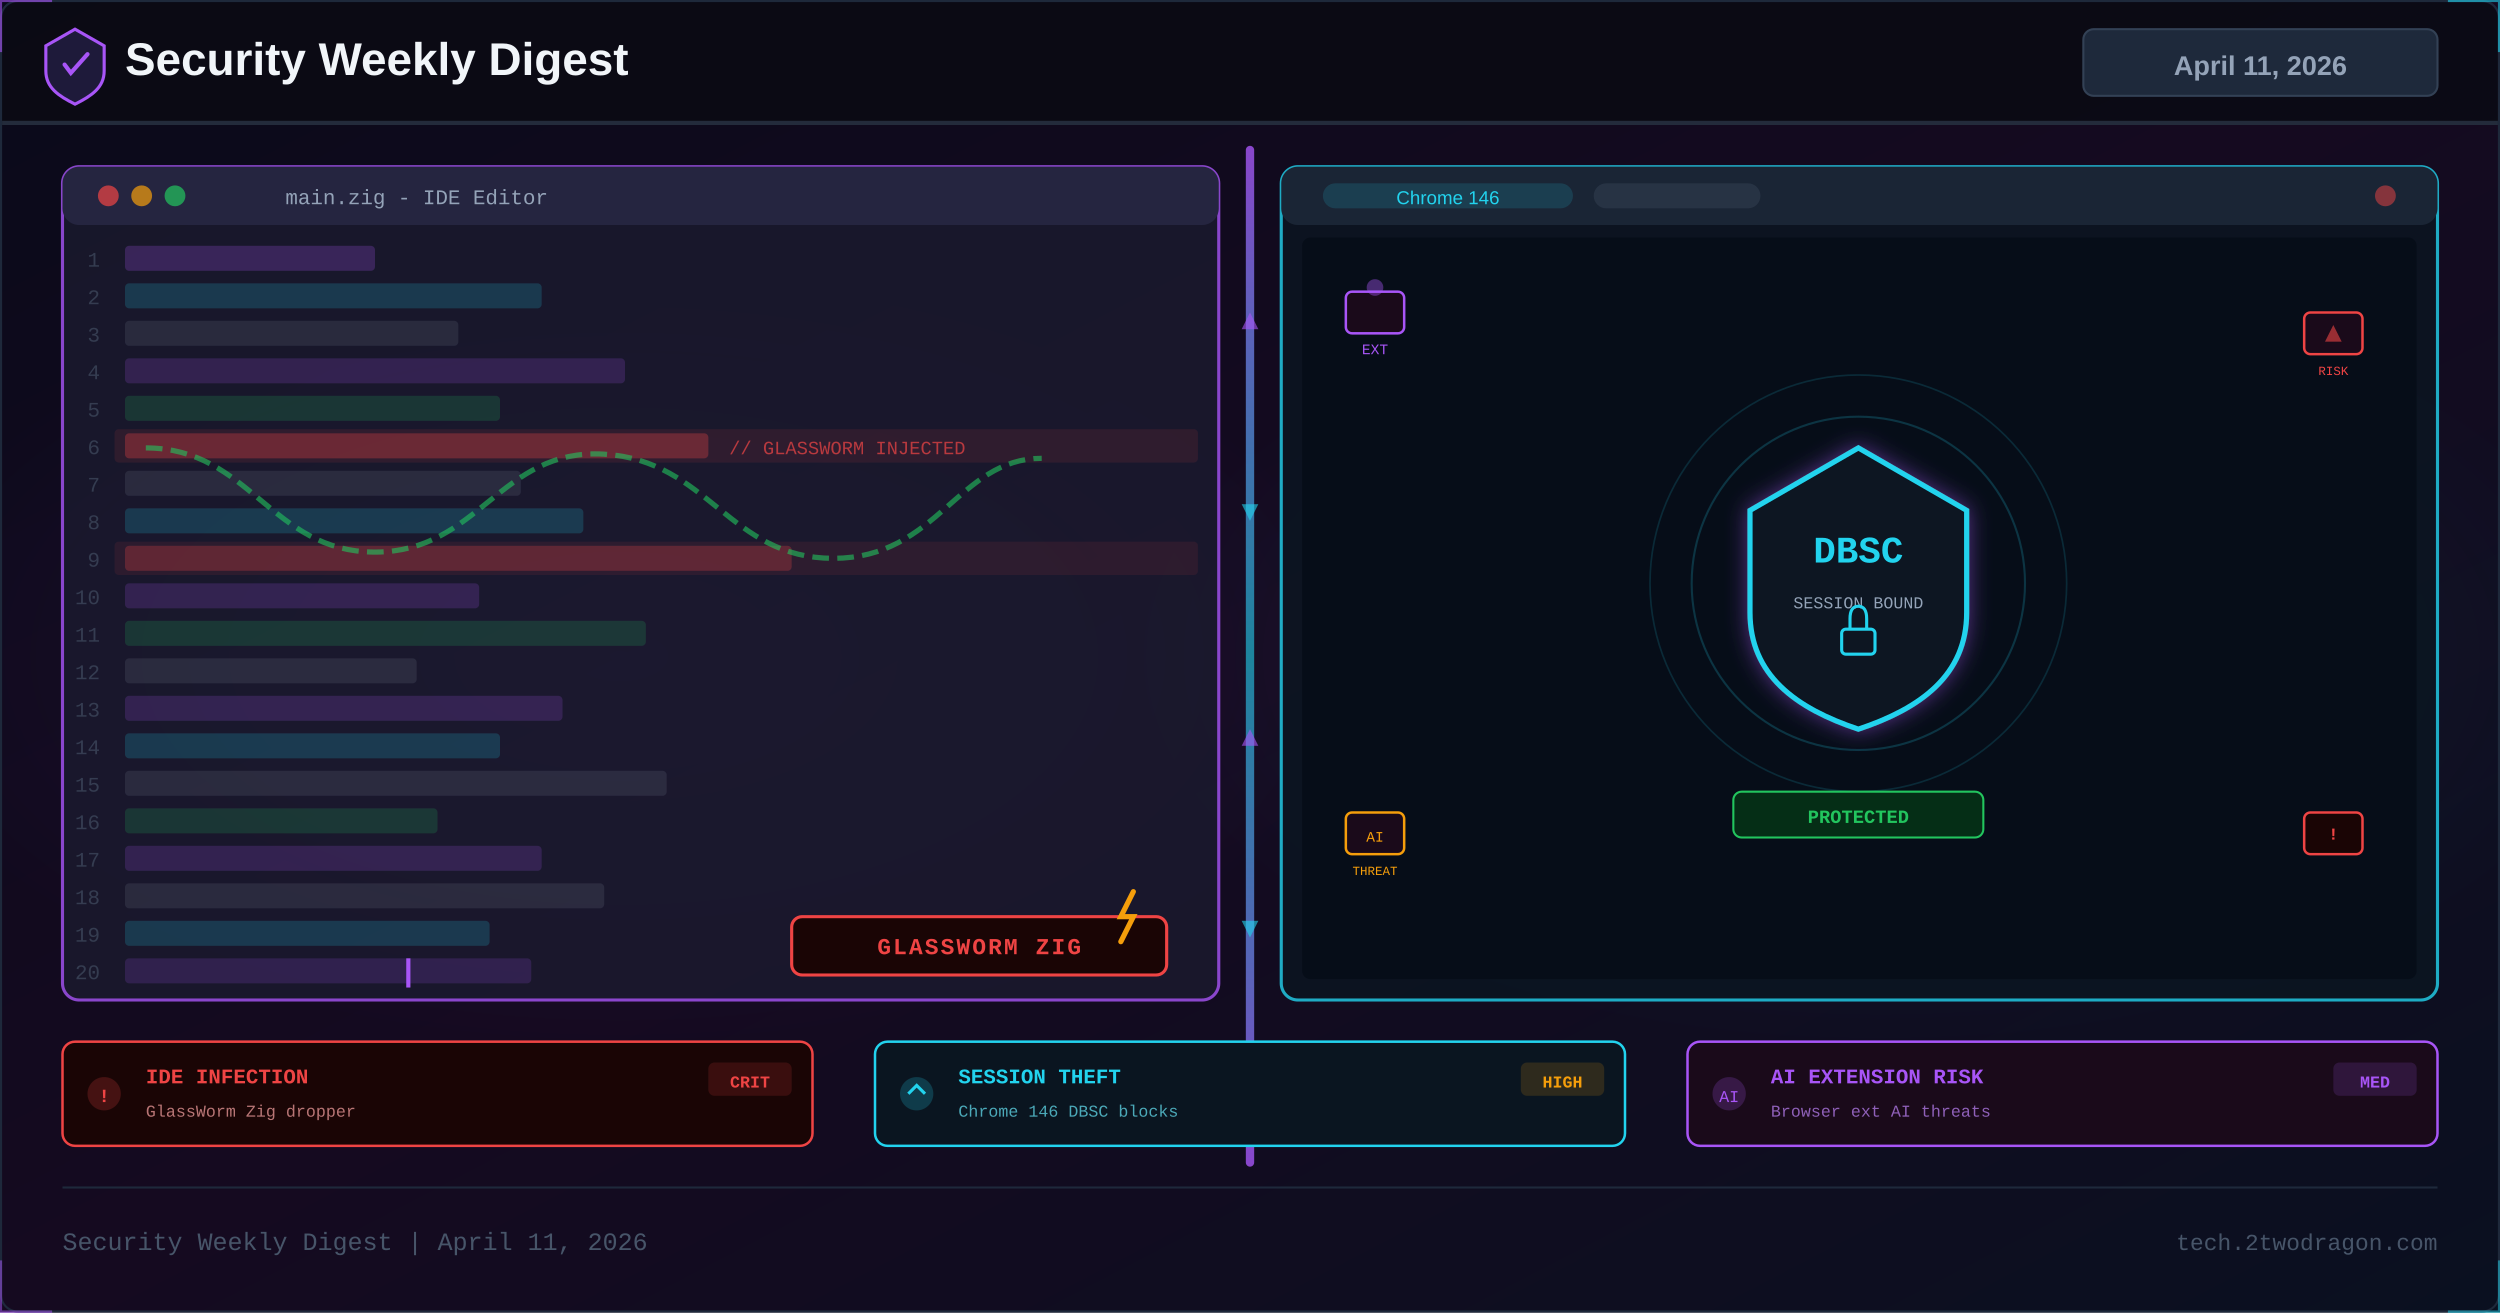
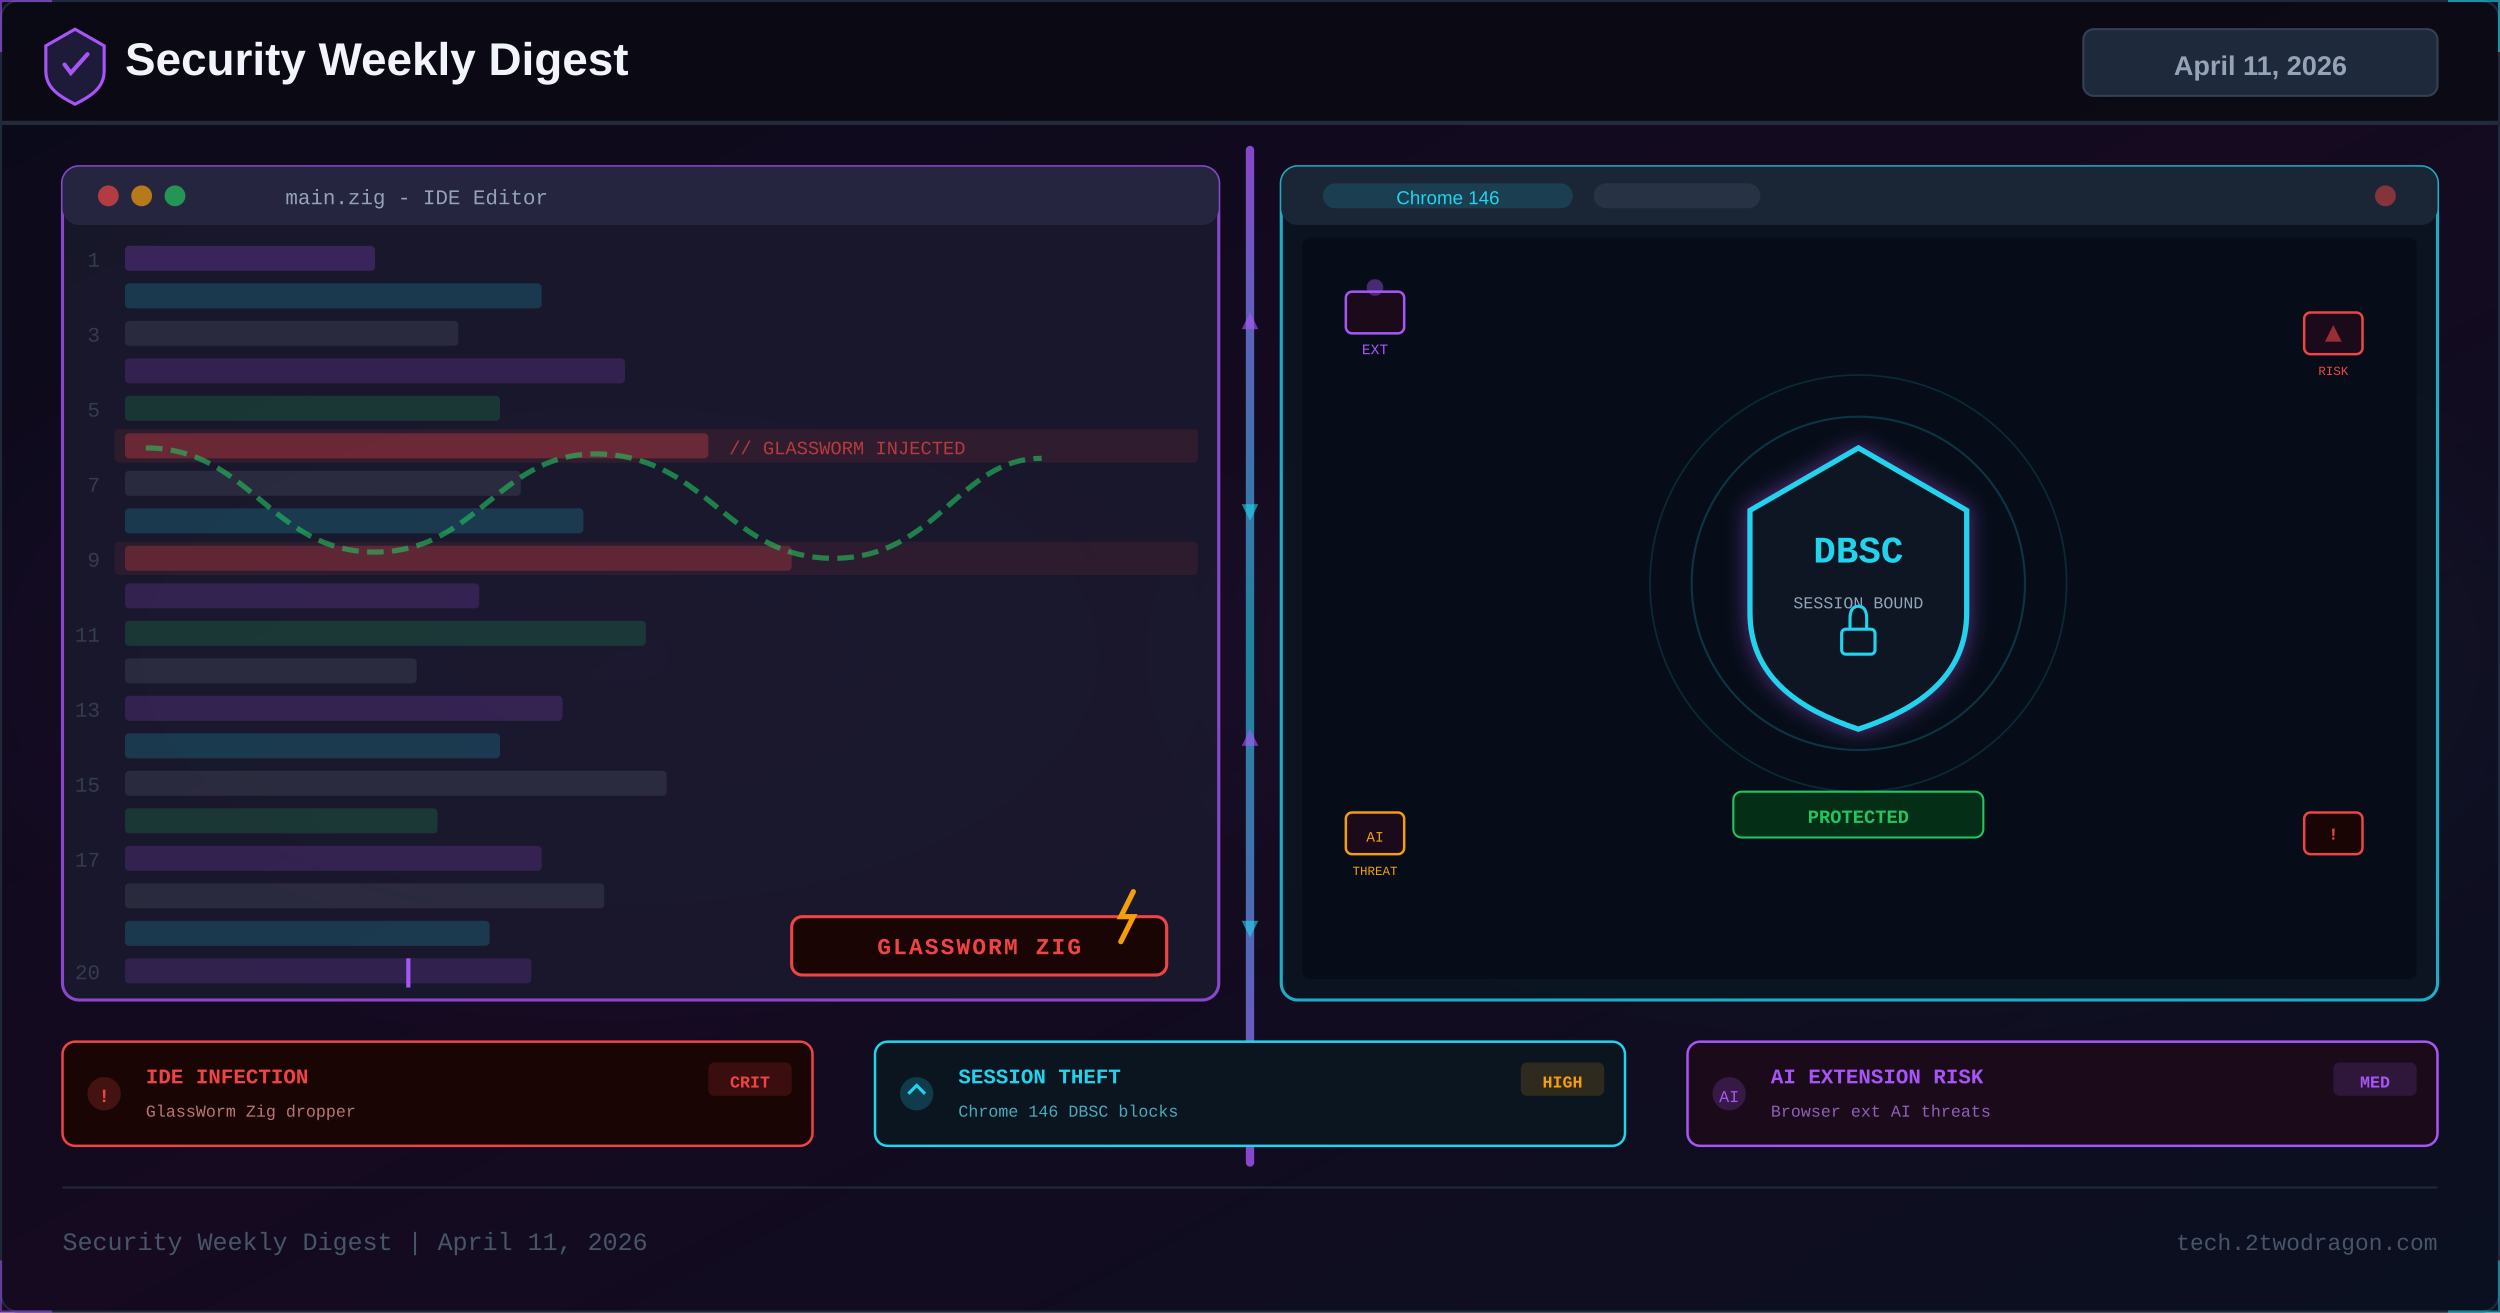
<svg xmlns="http://www.w3.org/2000/svg" viewBox="0 0 1200 630" width="1200" height="630">
  <defs>
    <linearGradient id="apr11bg" x1="0%" y1="0%" x2="100%" y2="100%">
      <stop offset="0%" stop-color="#0a0a1a" />
      <stop offset="50%" stop-color="#150a20" />
      <stop offset="100%" stop-color="#0a1020" />
    </linearGradient>
    <linearGradient id="apr11accent" x1="0%" y1="0%" x2="0%" y2="100%">
      <stop offset="0%" stop-color="#a855f7" />
      <stop offset="100%" stop-color="#22d3ee" />
    </linearGradient>
    <linearGradient id="apr11divider" x1="0%" y1="0%" x2="0%" y2="100%">
      <stop offset="0%" stop-color="#a855f7" stop-opacity="0.8" />
      <stop offset="50%" stop-color="#22d3ee" stop-opacity="0.6" />
      <stop offset="100%" stop-color="#a855f7" stop-opacity="0.8" />
    </linearGradient>
    <radialGradient id="apr11glowL" cx="25%" cy="50%" r="30%">
      <stop offset="0%" stop-color="#a855f7" stop-opacity="0.08" />
      <stop offset="100%" stop-color="#a855f7" stop-opacity="0" />
    </radialGradient>
    <radialGradient id="apr11glowR" cx="75%" cy="50%" r="30%">
      <stop offset="0%" stop-color="#22d3ee" stop-opacity="0.08" />
      <stop offset="100%" stop-color="#22d3ee" stop-opacity="0" />
    </radialGradient>
    <filter id="apr11glow" x="-100%" y="-100%" width="300%" height="300%">
      <feDropShadow dx="0" dy="0" stdDeviation="5" flood-color="#a855f7" flood-opacity="0.5" />
    </filter>
    <clipPath id="apr11clip">
      <rect x="1" y="1" width="1198" height="628" rx="8" />
    </clipPath>
    <style>
      @keyframes apr11pulse{0%,100%{opacity:0.3}50%{opacity:0.9}}
      @keyframes apr11blink{0%,49%{opacity:1}50%,100%{opacity:0}}
      @keyframes apr11worm{0%{stroke-dashoffset:200}100%{stroke-dashoffset:0}}
      @keyframes apr11flow{to{stroke-dashoffset:-16}}
    </style>
  </defs>
  <rect width="1200" height="630" fill="url(#apr11bg)" />
  <g clip-path="url(#apr11clip)">
    <rect width="1200" height="630" fill="url(#apr11glowL)" />
    <rect width="1200" height="630" fill="url(#apr11glowR)" />
    <rect x="0" y="0" width="1200" height="60" fill="#0a0a14" opacity="0.95" />
    <rect x="0" y="58" width="1200" height="2" fill="#334155" opacity="0.6" />
    <g transform="translate(36,30)">
      <path d="M0,-16 L14,-8 L14,4 C14,12 8,16 0,20 C-8,16 -14,12 -14,4 L-14,-8 Z" fill="#1e1a3a" stroke="#a855f7" stroke-width="1.5" />
      <path d="M-5,1 L-2,5 L6,-4" stroke="#a855f7" stroke-width="2" fill="none" stroke-linecap="round" />
    </g>
    <text x="60" y="36" font-family="Arial,sans-serif" font-size="22" font-weight="700" fill="#f1f5f9">Security Weekly Digest</text>
    <rect x="1000" y="14" width="170" height="32" rx="5" fill="#1e293b" stroke="#334155" stroke-width="1" />
    <text x="1085" y="36" font-family="Arial,sans-serif" font-size="13" font-weight="700" fill="#94a3b8" text-anchor="middle">April 11, 2026</text>
    <rect x="30" y="80" width="555" height="400" rx="8" fill="#1a1a2e" stroke="#a855f7" stroke-width="1.5" opacity="0.8" />
    <rect x="30" y="80" width="555" height="28" rx="8" fill="#252540" />
    <circle cx="52" cy="94" r="5" fill="#ef4444" opacity="0.7" />
    <circle cx="68" cy="94" r="5" fill="#f59e0b" opacity="0.7" />
    <circle cx="84" cy="94" r="5" fill="#22c55e" opacity="0.7" />
    <text x="200" y="98" font-family="Courier New,monospace" font-size="10" fill="#94a3b8" text-anchor="middle">main.zig - IDE Editor</text>
    <g font-family="Courier New,monospace" font-size="10" fill="#475569" opacity="0.6">
      <text x="42" y="128">1</text>
-       <text x="42" y="146">2</text>
      <text x="42" y="164">3</text>
-       <text x="42" y="182">4</text>
      <text x="42" y="200">5</text>
-       <text x="42" y="218">6</text>
      <text x="42" y="236">7</text>
-       <text x="42" y="254">8</text>
      <text x="42" y="272">9</text>
-       <text x="36" y="290">10</text>
      <text x="36" y="308">11</text>
-       <text x="36" y="326">12</text>
      <text x="36" y="344">13</text>
-       <text x="36" y="362">14</text>
      <text x="36" y="380">15</text>
-       <text x="36" y="398">16</text>
      <text x="36" y="416">17</text>
-       <text x="36" y="434">18</text>
-       <text x="36" y="452">19</text>
      <text x="36" y="470">20</text>
    </g>
    <g opacity="0.9">
      <rect x="60" y="118" width="120" height="12" rx="2" fill="#a855f7" opacity="0.25" />
      <rect x="60" y="136" width="200" height="12" rx="2" fill="#22d3ee" opacity="0.2" />
      <rect x="60" y="154" width="160" height="12" rx="2" fill="#94a3b8" opacity="0.15" />
      <rect x="60" y="172" width="240" height="12" rx="2" fill="#a855f7" opacity="0.2" />
      <rect x="60" y="190" width="180" height="12" rx="2" fill="#22c55e" opacity="0.2" />
      <rect x="55" y="206" width="520" height="16" rx="2" fill="#ef4444" opacity="0.12" />
      <rect x="60" y="208" width="280" height="12" rx="2" fill="#ef4444" opacity="0.35" />
      <text x="350" y="218" font-family="Courier New,monospace" font-size="9" fill="#ef4444" opacity="0.8">// GLASSWORM INJECTED</text>
      <rect x="60" y="226" width="190" height="12" rx="2" fill="#94a3b8" opacity="0.15" />
      <rect x="60" y="244" width="220" height="12" rx="2" fill="#22d3ee" opacity="0.2" />
      <rect x="55" y="260" width="520" height="16" rx="2" fill="#ef4444" opacity="0.1" />
      <rect x="60" y="262" width="320" height="12" rx="2" fill="#ef4444" opacity="0.3" />
      <rect x="60" y="280" width="170" height="12" rx="2" fill="#a855f7" opacity="0.2" />
      <rect x="60" y="298" width="250" height="12" rx="2" fill="#22c55e" opacity="0.2" />
      <rect x="60" y="316" width="140" height="12" rx="2" fill="#94a3b8" opacity="0.15" />
      <rect x="60" y="334" width="210" height="12" rx="2" fill="#a855f7" opacity="0.2" />
      <rect x="60" y="352" width="180" height="12" rx="2" fill="#22d3ee" opacity="0.2" />
      <rect x="60" y="370" width="260" height="12" rx="2" fill="#94a3b8" opacity="0.15" />
      <rect x="60" y="388" width="150" height="12" rx="2" fill="#22c55e" opacity="0.2" />
      <rect x="60" y="406" width="200" height="12" rx="2" fill="#a855f7" opacity="0.2" />
      <rect x="60" y="424" width="230" height="12" rx="2" fill="#94a3b8" opacity="0.15" />
      <rect x="60" y="442" width="175" height="12" rx="2" fill="#22d3ee" opacity="0.2" />
      <rect x="60" y="460" width="195" height="12" rx="2" fill="#a855f7" opacity="0.18" />
    </g>
    <path d="M70,215 C120,215 130,265 180,265 C230,265 240,215 290,218 C340,221 350,268 400,268 C450,268 460,220 500,220" fill="none" stroke="#22c55e" stroke-width="2.5" opacity="0.6" stroke-dasharray="8 4" style="animation:apr11worm 3s linear infinite" />
    <rect x="195" y="460" width="2" height="14" fill="#a855f7" style="animation:apr11blink 1s step-end infinite" />
    <rect x="380" y="440" width="180" height="28" rx="5" fill="#1a0505" stroke="#ef4444" stroke-width="1.5" />
    <text x="470" y="458" font-family="Courier New,monospace" font-size="11" fill="#ef4444" text-anchor="middle" font-weight="bold" letter-spacing="1">GLASSWORM ZIG</text>
    <g transform="translate(540,440)">
      <path d="M4,-12 L-2,0 L4,0 L-2,12" fill="none" stroke="#f59e0b" stroke-width="2.5" stroke-linecap="round" />
    </g>
    <rect x="598" y="70" width="4" height="490" rx="2" fill="url(#apr11divider)" />
    <g opacity="0.6">
      <polygon points="600,150 596,158 604,158" fill="#a855f7" />
      <polygon points="600,250 604,242 596,242" fill="#22d3ee" />
      <polygon points="600,350 596,358 604,358" fill="#a855f7" />
      <polygon points="600,450 604,442 596,442" fill="#22d3ee" />
    </g>
    <rect x="615" y="80" width="555" height="400" rx="8" fill="#0a1520" stroke="#22d3ee" stroke-width="1.5" opacity="0.8" />
    <rect x="615" y="80" width="555" height="28" rx="8" fill="#1a2535" />
    <rect x="635" y="88" width="120" height="12" rx="6" fill="#22d3ee" opacity="0.15" />
    <text x="695" y="98" font-family="Arial,sans-serif" font-size="9" fill="#22d3ee" text-anchor="middle">Chrome 146</text>
    <rect x="765" y="88" width="80" height="12" rx="6" fill="#475569" opacity="0.3" />
    <circle cx="1145" cy="94" r="5" fill="#ef4444" opacity="0.5" />
    <rect x="625" y="114" width="535" height="356" rx="4" fill="#060d18" />
    <g transform="translate(892,280)" filter="url(#apr11glow)">
      <path d="M0,-65 L52,-35 L52,14 C52,44 30,60 0,70 C-30,60 -52,44 -52,14 L-52,-35 Z" fill="#0a1520" stroke="#22d3ee" stroke-width="2.5" />
      <text x="0" y="-10" font-family="Courier New,monospace" font-size="18" fill="#22d3ee" text-anchor="middle" font-weight="bold">DBSC</text>
      <text x="0" y="12" font-family="Courier New,monospace" font-size="8" fill="#94a3b8" text-anchor="middle">SESSION BOUND</text>
      <rect x="-8" y="22" width="16" height="12" rx="2" fill="none" stroke="#22d3ee" stroke-width="1.5" />
      <path d="M-4,22 L-4,17 Q-4,11 0,11 Q4,11 4,17 L4,22" fill="none" stroke="#22d3ee" stroke-width="1.5" />
    </g>
    <circle cx="892" cy="280" r="80" fill="none" stroke="#22d3ee" stroke-width="1" opacity="0.2" style="animation:apr11pulse 2s ease-in-out infinite" />
    <circle cx="892" cy="280" r="100" fill="none" stroke="#22d3ee" stroke-width="0.8" opacity="0.15" style="animation:apr11pulse 3s ease-in-out infinite" />
    <g transform="translate(660,150)">
      <rect x="-14" y="-10" width="28" height="20" rx="3" fill="#1a0a1a" stroke="#a855f7" stroke-width="1.2" />
      <rect x="-4" y="-16" width="8" height="8" rx="4" fill="#a855f7" opacity="0.4" />
      <text x="0" y="20" font-family="Courier New,monospace" font-size="7" fill="#a855f7" text-anchor="middle">EXT</text>
    </g>
    <g transform="translate(1120,160)">
      <rect x="-14" y="-10" width="28" height="20" rx="3" fill="#1a0a1a" stroke="#ef4444" stroke-width="1.2" />
      <path d="M0,-4 L4,4 L-4,4 Z" fill="#ef4444" opacity="0.6" />
      <text x="0" y="20" font-family="Courier New,monospace" font-size="6" fill="#ef4444" text-anchor="middle">RISK</text>
    </g>
    <g transform="translate(660,400)">
      <rect x="-14" y="-10" width="28" height="20" rx="3" fill="#1a0a1a" stroke="#f59e0b" stroke-width="1.2" />
      <text x="0" y="4" font-family="Courier New,monospace" font-size="7" fill="#f59e0b" text-anchor="middle">AI</text>
      <text x="0" y="20" font-family="Courier New,monospace" font-size="6" fill="#f59e0b" text-anchor="middle">THREAT</text>
    </g>
    <g transform="translate(1120,400)">
      <rect x="-14" y="-10" width="28" height="20" rx="3" fill="#1a0505" stroke="#ef4444" stroke-width="1.2" />
      <text x="0" y="3" font-family="Courier New,monospace" font-size="8" fill="#ef4444" text-anchor="middle" font-weight="bold">!</text>
    </g>
    <rect x="832" y="380" width="120" height="22" rx="4" fill="#052e16" stroke="#22c55e" stroke-width="1" />
    <text x="892" y="395" font-family="Courier New,monospace" font-size="9" fill="#22c55e" text-anchor="middle" font-weight="bold">PROTECTED</text>
    <rect x="30" y="500" width="360" height="50" rx="6" fill="#1a0505" stroke="#ef4444" stroke-width="1.2" />
    <circle cx="50" cy="525" r="8" fill="#ef4444" opacity="0.2" />
    <text x="50" y="529" font-family="Courier New,monospace" font-size="9" fill="#ef4444" text-anchor="middle" font-weight="bold">!</text>
    <text x="70" y="520" font-family="Courier New,monospace" font-size="10" fill="#ef4444" font-weight="bold">IDE INFECTION</text>
    <text x="70" y="536" font-family="Courier New,monospace" font-size="8" fill="#fca5a5" opacity="0.7">GlassWorm Zig dropper</text>
    <rect x="340" y="510" width="40" height="16" rx="3" fill="#ef4444" opacity="0.15" />
    <text x="360" y="522" font-family="Courier New,monospace" font-size="8" fill="#ef4444" text-anchor="middle" font-weight="bold">CRIT</text>
    <rect x="420" y="500" width="360" height="50" rx="6" fill="#0a1520" stroke="#22d3ee" stroke-width="1.2" />
    <circle cx="440" cy="525" r="8" fill="#22d3ee" opacity="0.2" />
    <path d="M436,525 L440,521 L444,525" fill="none" stroke="#22d3ee" stroke-width="1.5" />
    <text x="460" y="520" font-family="Courier New,monospace" font-size="10" fill="#22d3ee" font-weight="bold">SESSION THEFT</text>
    <text x="460" y="536" font-family="Courier New,monospace" font-size="8" fill="#67e8f9" opacity="0.7">Chrome 146 DBSC blocks</text>
    <rect x="730" y="510" width="40" height="16" rx="3" fill="#f59e0b" opacity="0.15" />
    <text x="750" y="522" font-family="Courier New,monospace" font-size="8" fill="#f59e0b" text-anchor="middle" font-weight="bold">HIGH</text>
    <rect x="810" y="500" width="360" height="50" rx="6" fill="#1a0a1a" stroke="#a855f7" stroke-width="1.2" />
    <circle cx="830" cy="525" r="8" fill="#a855f7" opacity="0.2" />
    <text x="830" y="529" font-family="Courier New,monospace" font-size="8" fill="#a855f7" text-anchor="middle">AI</text>
    <text x="850" y="520" font-family="Courier New,monospace" font-size="10" fill="#a855f7" font-weight="bold">AI EXTENSION RISK</text>
    <text x="850" y="536" font-family="Courier New,monospace" font-size="8" fill="#c084fc" opacity="0.7">Browser ext AI threats</text>
    <rect x="1120" y="510" width="40" height="16" rx="3" fill="#a855f7" opacity="0.15" />
    <text x="1140" y="522" font-family="Courier New,monospace" font-size="8" fill="#a855f7" text-anchor="middle" font-weight="bold">MED</text>
  </g>
  <line x1="30" y1="570" x2="1170" y2="570" stroke="#1e293b" stroke-width="1" />
  <text x="30" y="600" font-family="Courier New,monospace" font-size="12" fill="#475569">Security Weekly Digest | April 11, 2026</text>
  <text x="1170" y="600" font-family="Courier New,monospace" font-size="11" fill="#475569" text-anchor="end">tech.2twodragon.com</text>
  <rect x="0.5" y="0.5" width="1199" height="629" rx="8" fill="none" stroke="#1e293b" stroke-width="1" />
  <polyline points="0,25 0,0 25,0" fill="none" stroke="#a855f7" stroke-width="2" opacity="0.6" />
  <polyline points="1175,0 1200,0 1200,25" fill="none" stroke="#22d3ee" stroke-width="2" opacity="0.6" />
  <polyline points="0,605 0,630 25,630" fill="none" stroke="#a855f7" stroke-width="2" opacity="0.5" />
  <polyline points="1175,630 1200,630 1200,605" fill="none" stroke="#22d3ee" stroke-width="2" opacity="0.5" />
</svg>
